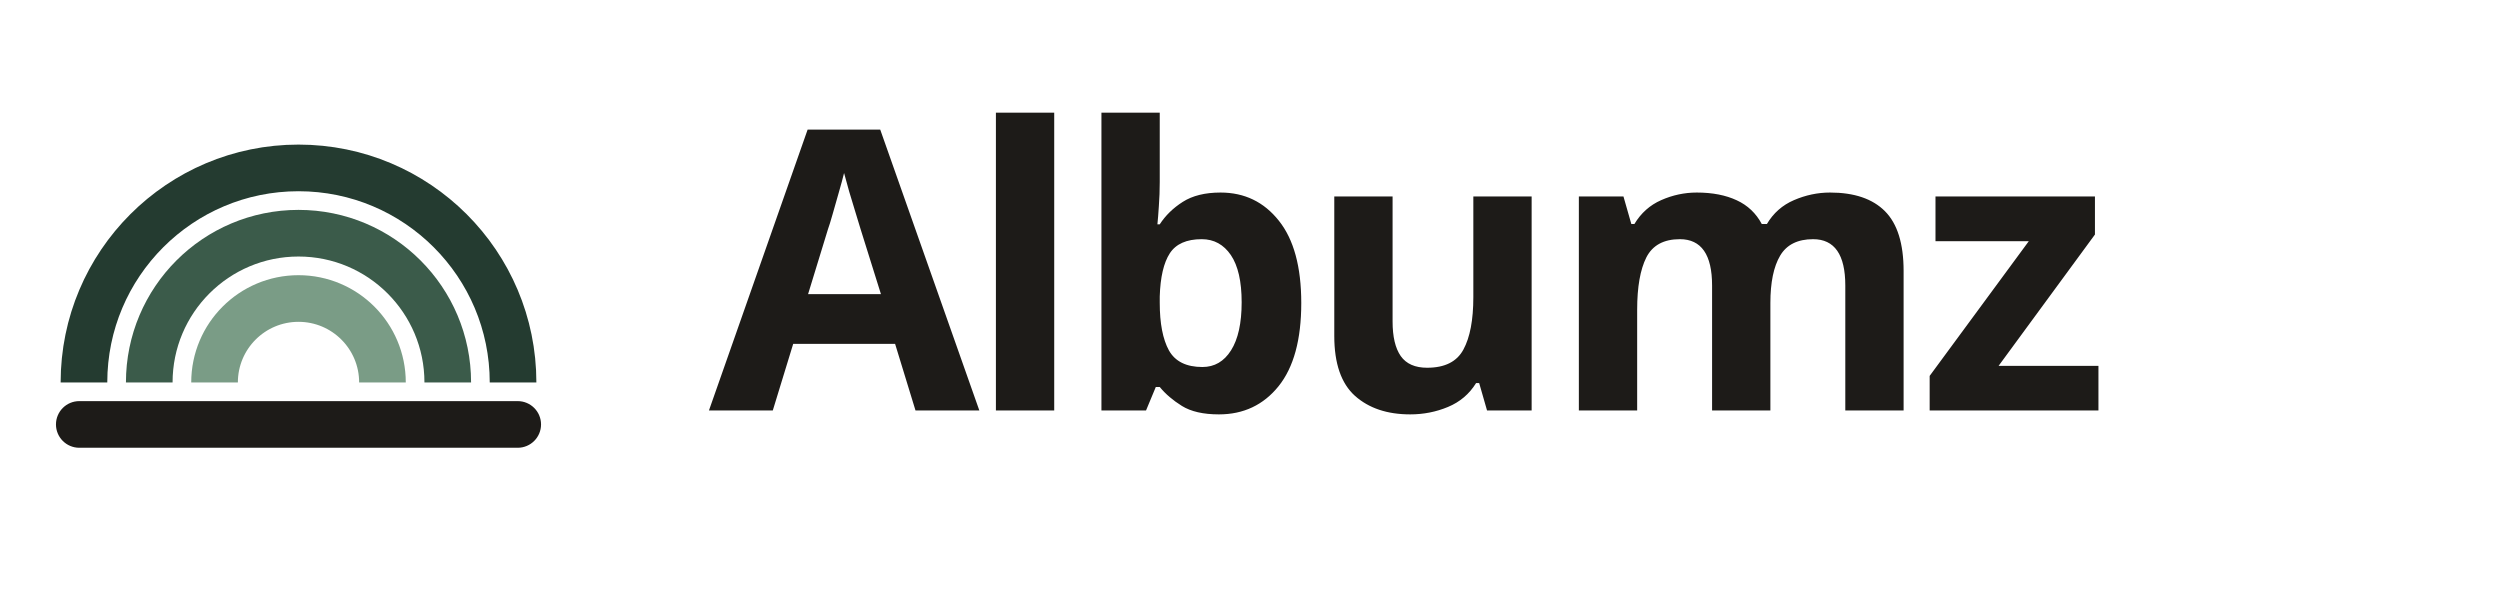
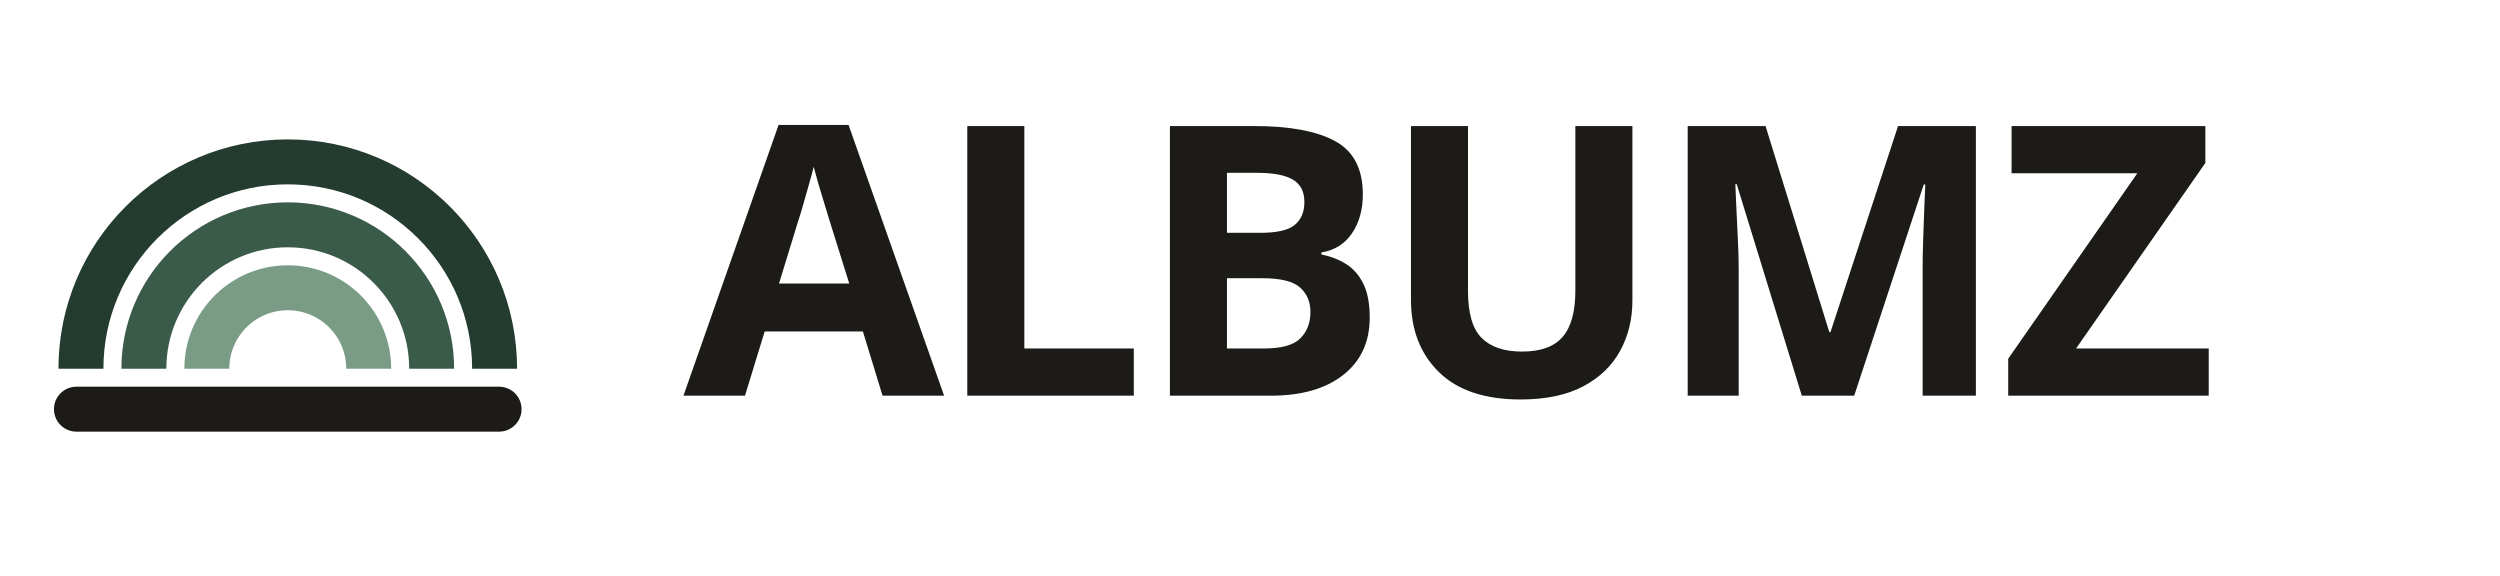
- <svg xmlns="http://www.w3.org/2000/svg" width="268" height="64" viewBox="0 0 268 64">
+ <svg xmlns="http://www.w3.org/2000/svg" width="278" height="64" viewBox="0 0 278 64">
  <g fill="none" stroke-width="5">
    <path d="M9 41 A23 23 0 0 1 55 41" stroke="#243B30" />
    <path d="M16 41 A16 16 0 0 1 48 41" stroke="#3B5B4A" />
    <path d="M23 41 A9 9 0 0 1 41 41" stroke="#7A9C86" />
  </g>
  <rect x="6" y="43" width="52" height="5" rx="2.5" fill="#1D1B18" />
-   <text x="76" y="44" font-family="'Bricolage Grotesque','Familjen Grotesk',system-ui,sans-serif" font-weight="700" font-size="42" letter-spacing="-1.5" fill="#1D1B18">Albumz</text>
+   <text x="76" y="44" font-family="'Bricolage Grotesque','Familjen Grotesk',system-ui,sans-serif" font-weight="700" font-size="42" letter-spacing="-1.2" fill="#1D1B18">ALBUMZ</text>
</svg>
